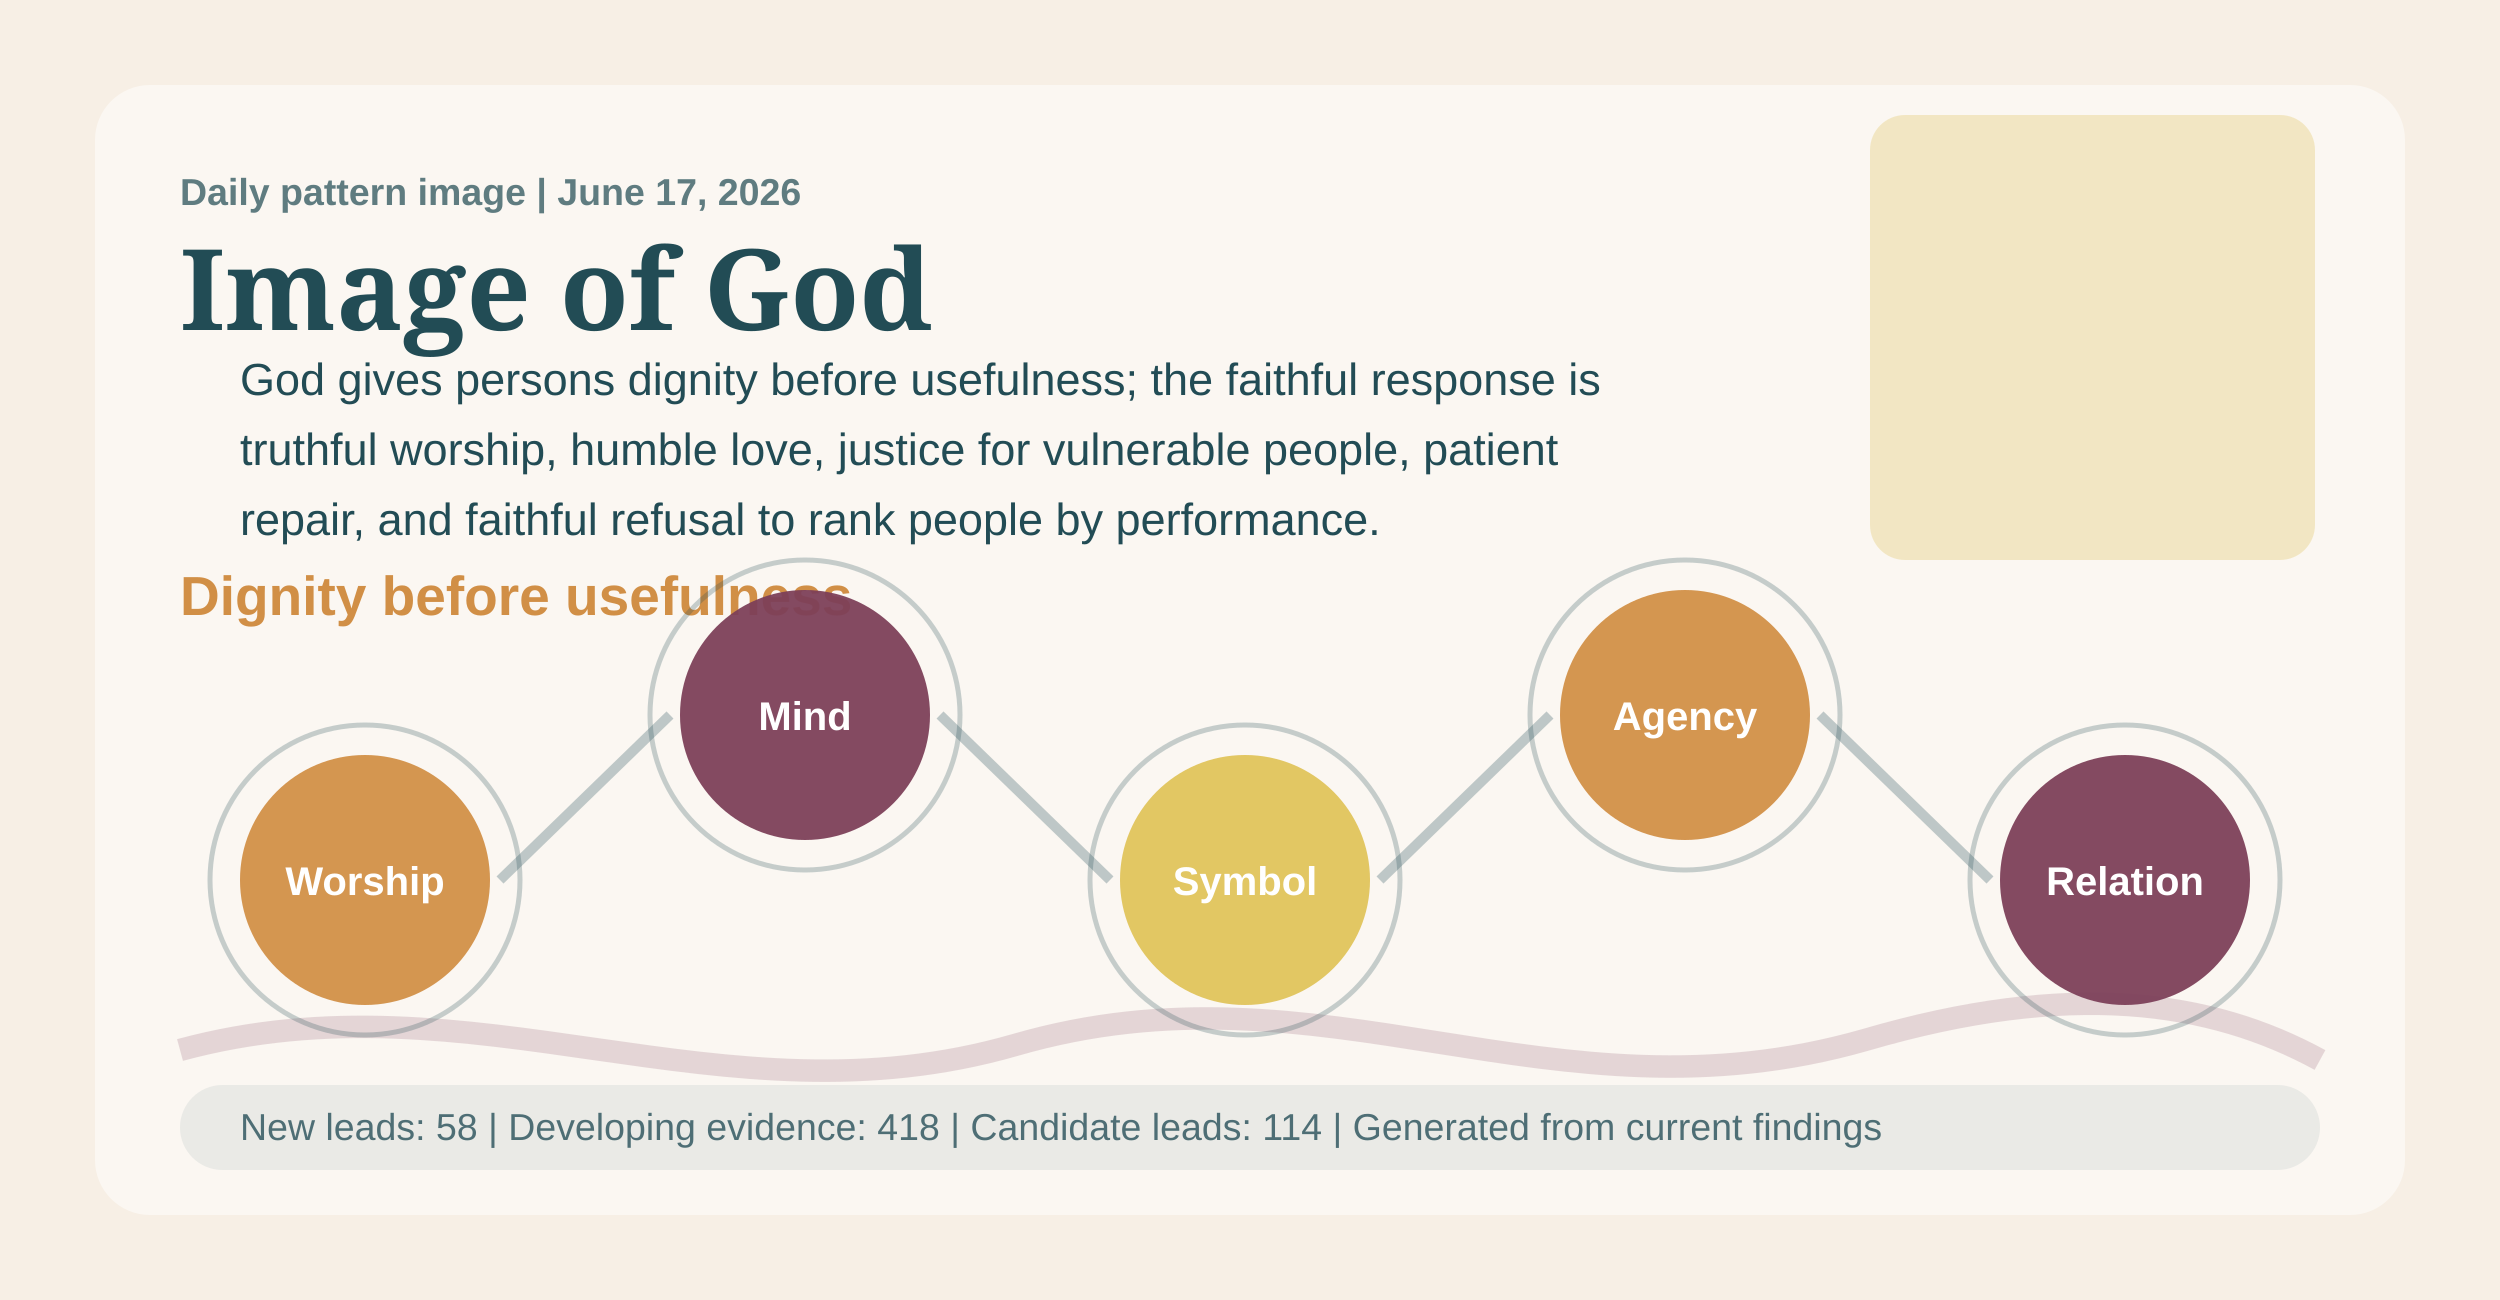
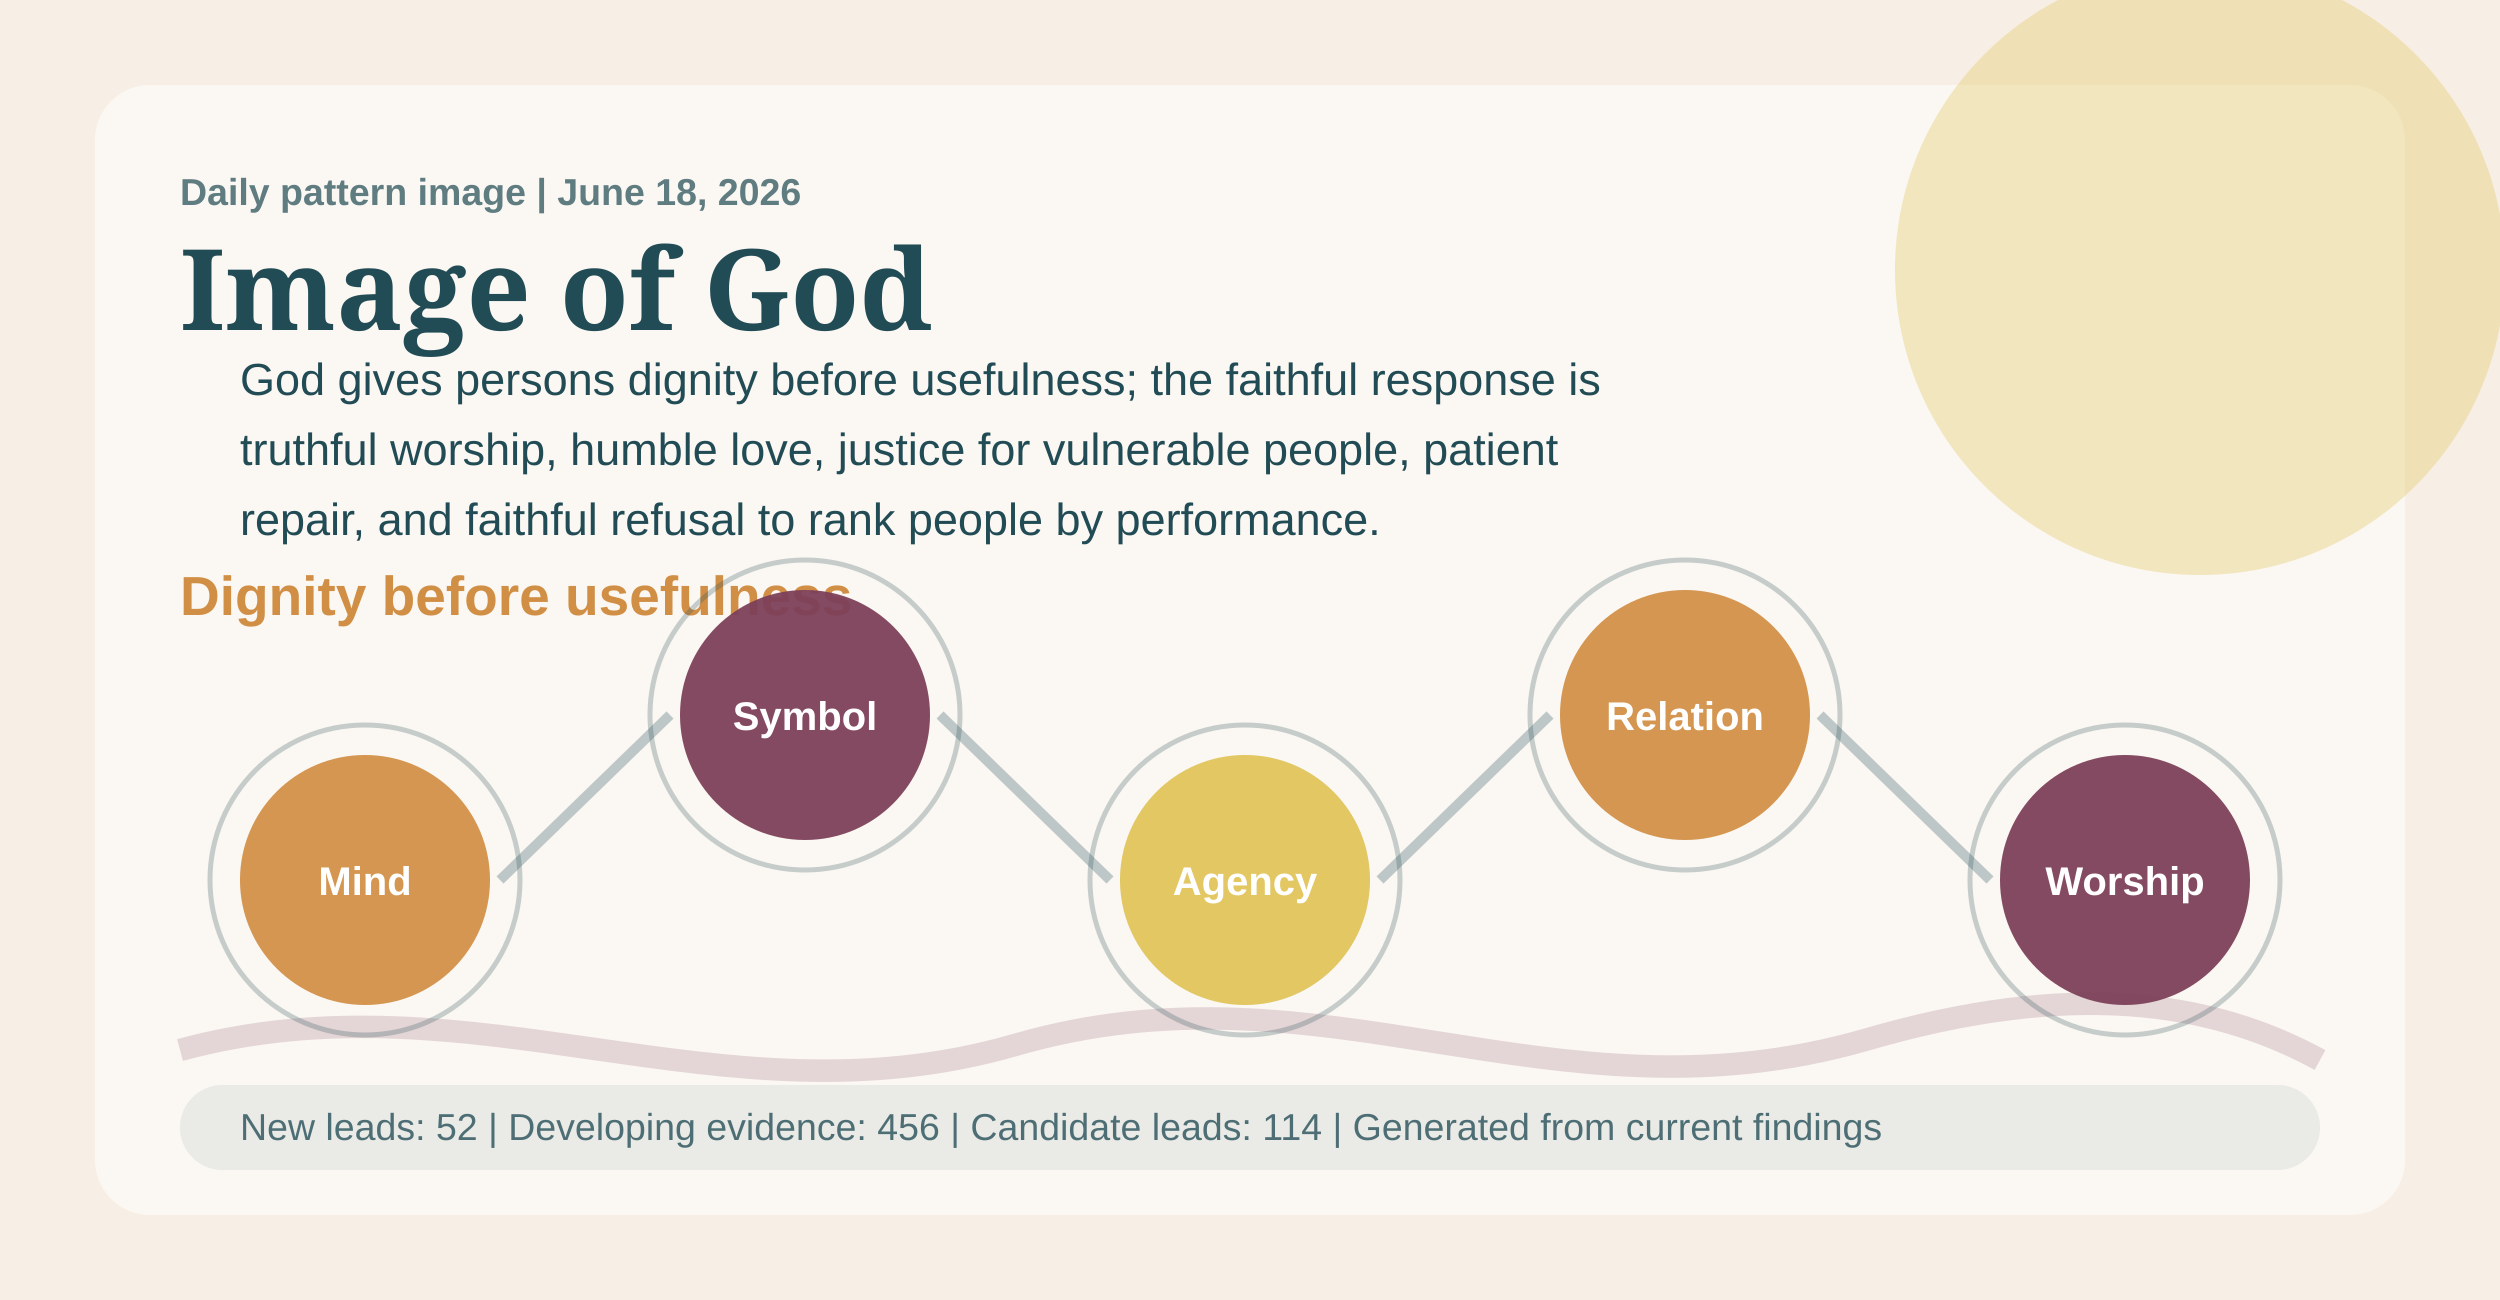
<svg xmlns="http://www.w3.org/2000/svg" width="1000" height="520" viewBox="0 0 1000 520" role="img" aria-labelledby="title desc">
  <style>
    .eyebrow { font: 700 15px Arial, sans-serif; letter-spacing: 0; fill: #224c55; opacity: 0.72; }
    .title { font: 700 45px Georgia, serif; letter-spacing: 0; fill: #224c55; }
    .subtitle { font: 700 22px Arial, sans-serif; letter-spacing: 0; fill: #d18f46; }
    .body { font: 18px Arial, sans-serif; letter-spacing: 0; fill: #224c55; }
    .small { font: 15px Arial, sans-serif; letter-spacing: 0; fill: #224c55; opacity: 0.78; }
    .node { font: 700 16px Arial, sans-serif; letter-spacing: 0; fill: #ffffff; }
  </style>
  <rect width="1000" height="520" fill="#f7efe5" />
  <rect x="38" y="34" width="924" height="452" rx="22" fill="#ffffff" opacity="0.50" />
-   <rect x="748" y="46" width="178" height="178" rx="14" fill="#e0c35a" opacity="0.31" />
+   <circle cx="880" cy="108" r="122" fill="#e0c35a" opacity="0.34" />
  <path d="M72 420 C190 388 288 452 406 418 C530 382 620 452 746 416 C828 392 884 400 928 424" fill="none" stroke="#7c3f58" stroke-width="9" opacity="0.18" />
-   <text x="72" y="82" class="eyebrow">Daily pattern image | June 17, 2026</text>
+   <text x="72" y="82" class="eyebrow">Daily pattern image | June 18, 2026</text>
  <text x="72" y="132" class="title">Image of God</text>
  <text x="72" y="246" class="subtitle">Dignity before usefulness</text>
  <text x="96" y="158" class="body">God gives persons dignity before usefulness; the faithful response is</text>
  <text x="96" y="186" class="body">truthful worship, humble love, justice for vulnerable people, patient</text>
  <text x="96" y="214" class="body">repair, and faithful refusal to rank people by performance.</text>
  <line x1="200" y1="352" x2="268" y2="286" stroke="#224c55" stroke-width="4" opacity="0.28" />
  <line x1="376" y1="286" x2="444" y2="352" stroke="#224c55" stroke-width="4" opacity="0.28" />
  <line x1="552" y1="352" x2="620" y2="286" stroke="#224c55" stroke-width="4" opacity="0.28" />
  <line x1="728" y1="286" x2="796" y2="352" stroke="#224c55" stroke-width="4" opacity="0.28" />
  <circle cx="146" cy="352" r="50" fill="#d18f46" opacity="0.94" />
  <circle cx="146" cy="352" r="62" fill="none" stroke="#224c55" stroke-width="2" opacity="0.25" />
-   <text x="146" y="358" text-anchor="middle" class="node">Worship</text>
+   <text x="146" y="358" text-anchor="middle" class="node">Mind</text>
  <circle cx="322" cy="286" r="50" fill="#7c3f58" opacity="0.94" />
  <circle cx="322" cy="286" r="62" fill="none" stroke="#224c55" stroke-width="2" opacity="0.25" />
-   <text x="322" y="292" text-anchor="middle" class="node">Mind</text>
+   <text x="322" y="292" text-anchor="middle" class="node">Symbol</text>
  <circle cx="498" cy="352" r="50" fill="#e0c35a" opacity="0.94" />
  <circle cx="498" cy="352" r="62" fill="none" stroke="#224c55" stroke-width="2" opacity="0.25" />
-   <text x="498" y="358" text-anchor="middle" class="node">Symbol</text>
+   <text x="498" y="358" text-anchor="middle" class="node">Agency</text>
  <circle cx="674" cy="286" r="50" fill="#d18f46" opacity="0.94" />
  <circle cx="674" cy="286" r="62" fill="none" stroke="#224c55" stroke-width="2" opacity="0.25" />
-   <text x="674" y="292" text-anchor="middle" class="node">Agency</text>
+   <text x="674" y="292" text-anchor="middle" class="node">Relation</text>
  <circle cx="850" cy="352" r="50" fill="#7c3f58" opacity="0.94" />
  <circle cx="850" cy="352" r="62" fill="none" stroke="#224c55" stroke-width="2" opacity="0.25" />
-   <text x="850" y="358" text-anchor="middle" class="node">Relation</text>
+   <text x="850" y="358" text-anchor="middle" class="node">Worship</text>
  <rect x="72" y="434" width="856" height="34" rx="17" fill="#224c55" opacity="0.08" />
-   <text x="96" y="456" class="small">New leads: 58 | Developing evidence: 418 | Candidate leads: 114 | Generated from current findings</text>
+   <text x="96" y="456" class="small">New leads: 52 | Developing evidence: 456 | Candidate leads: 114 | Generated from current findings</text>
</svg>
